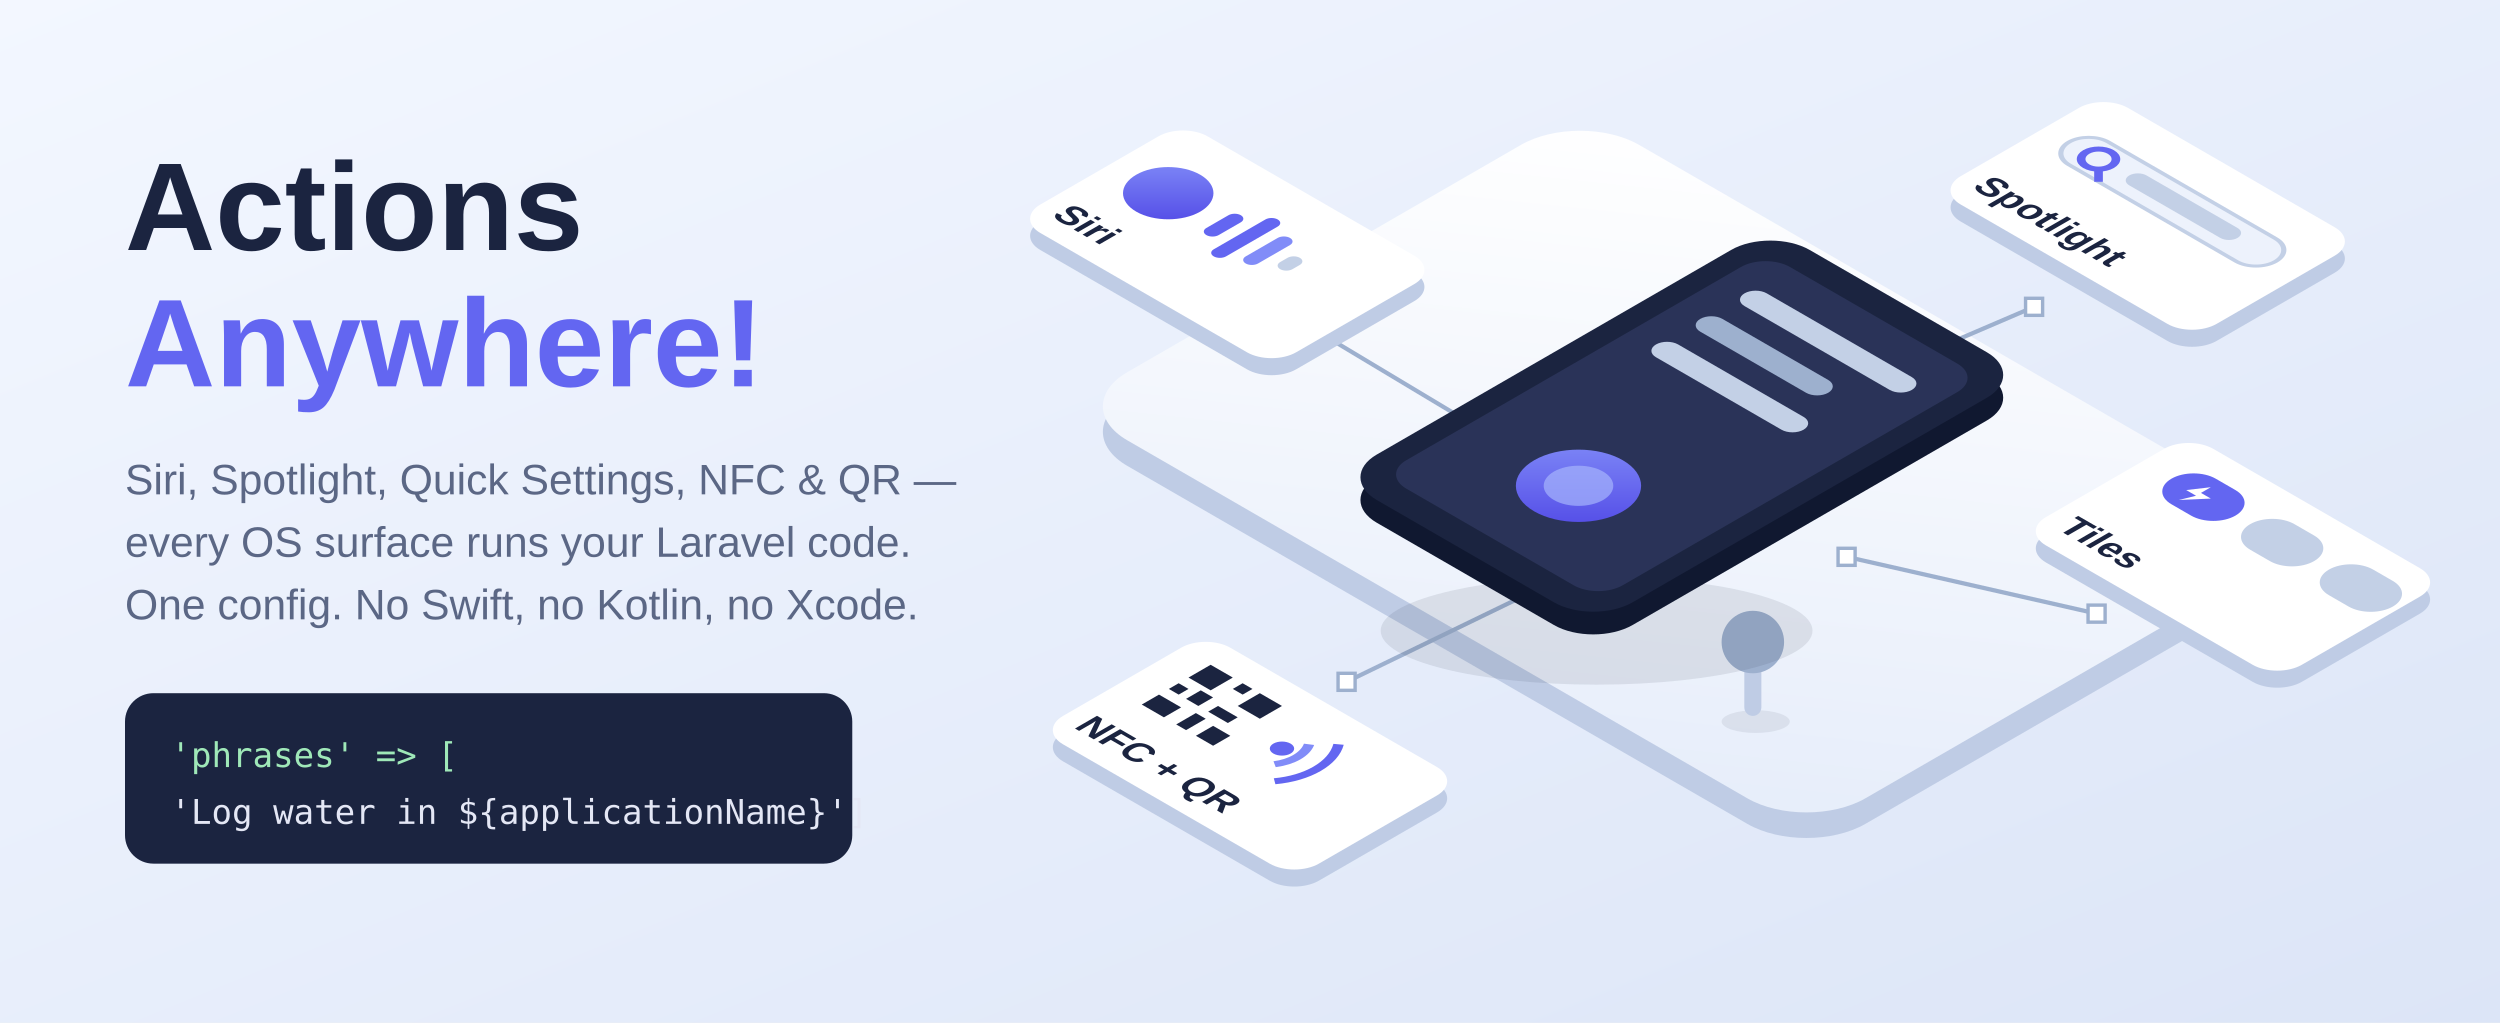
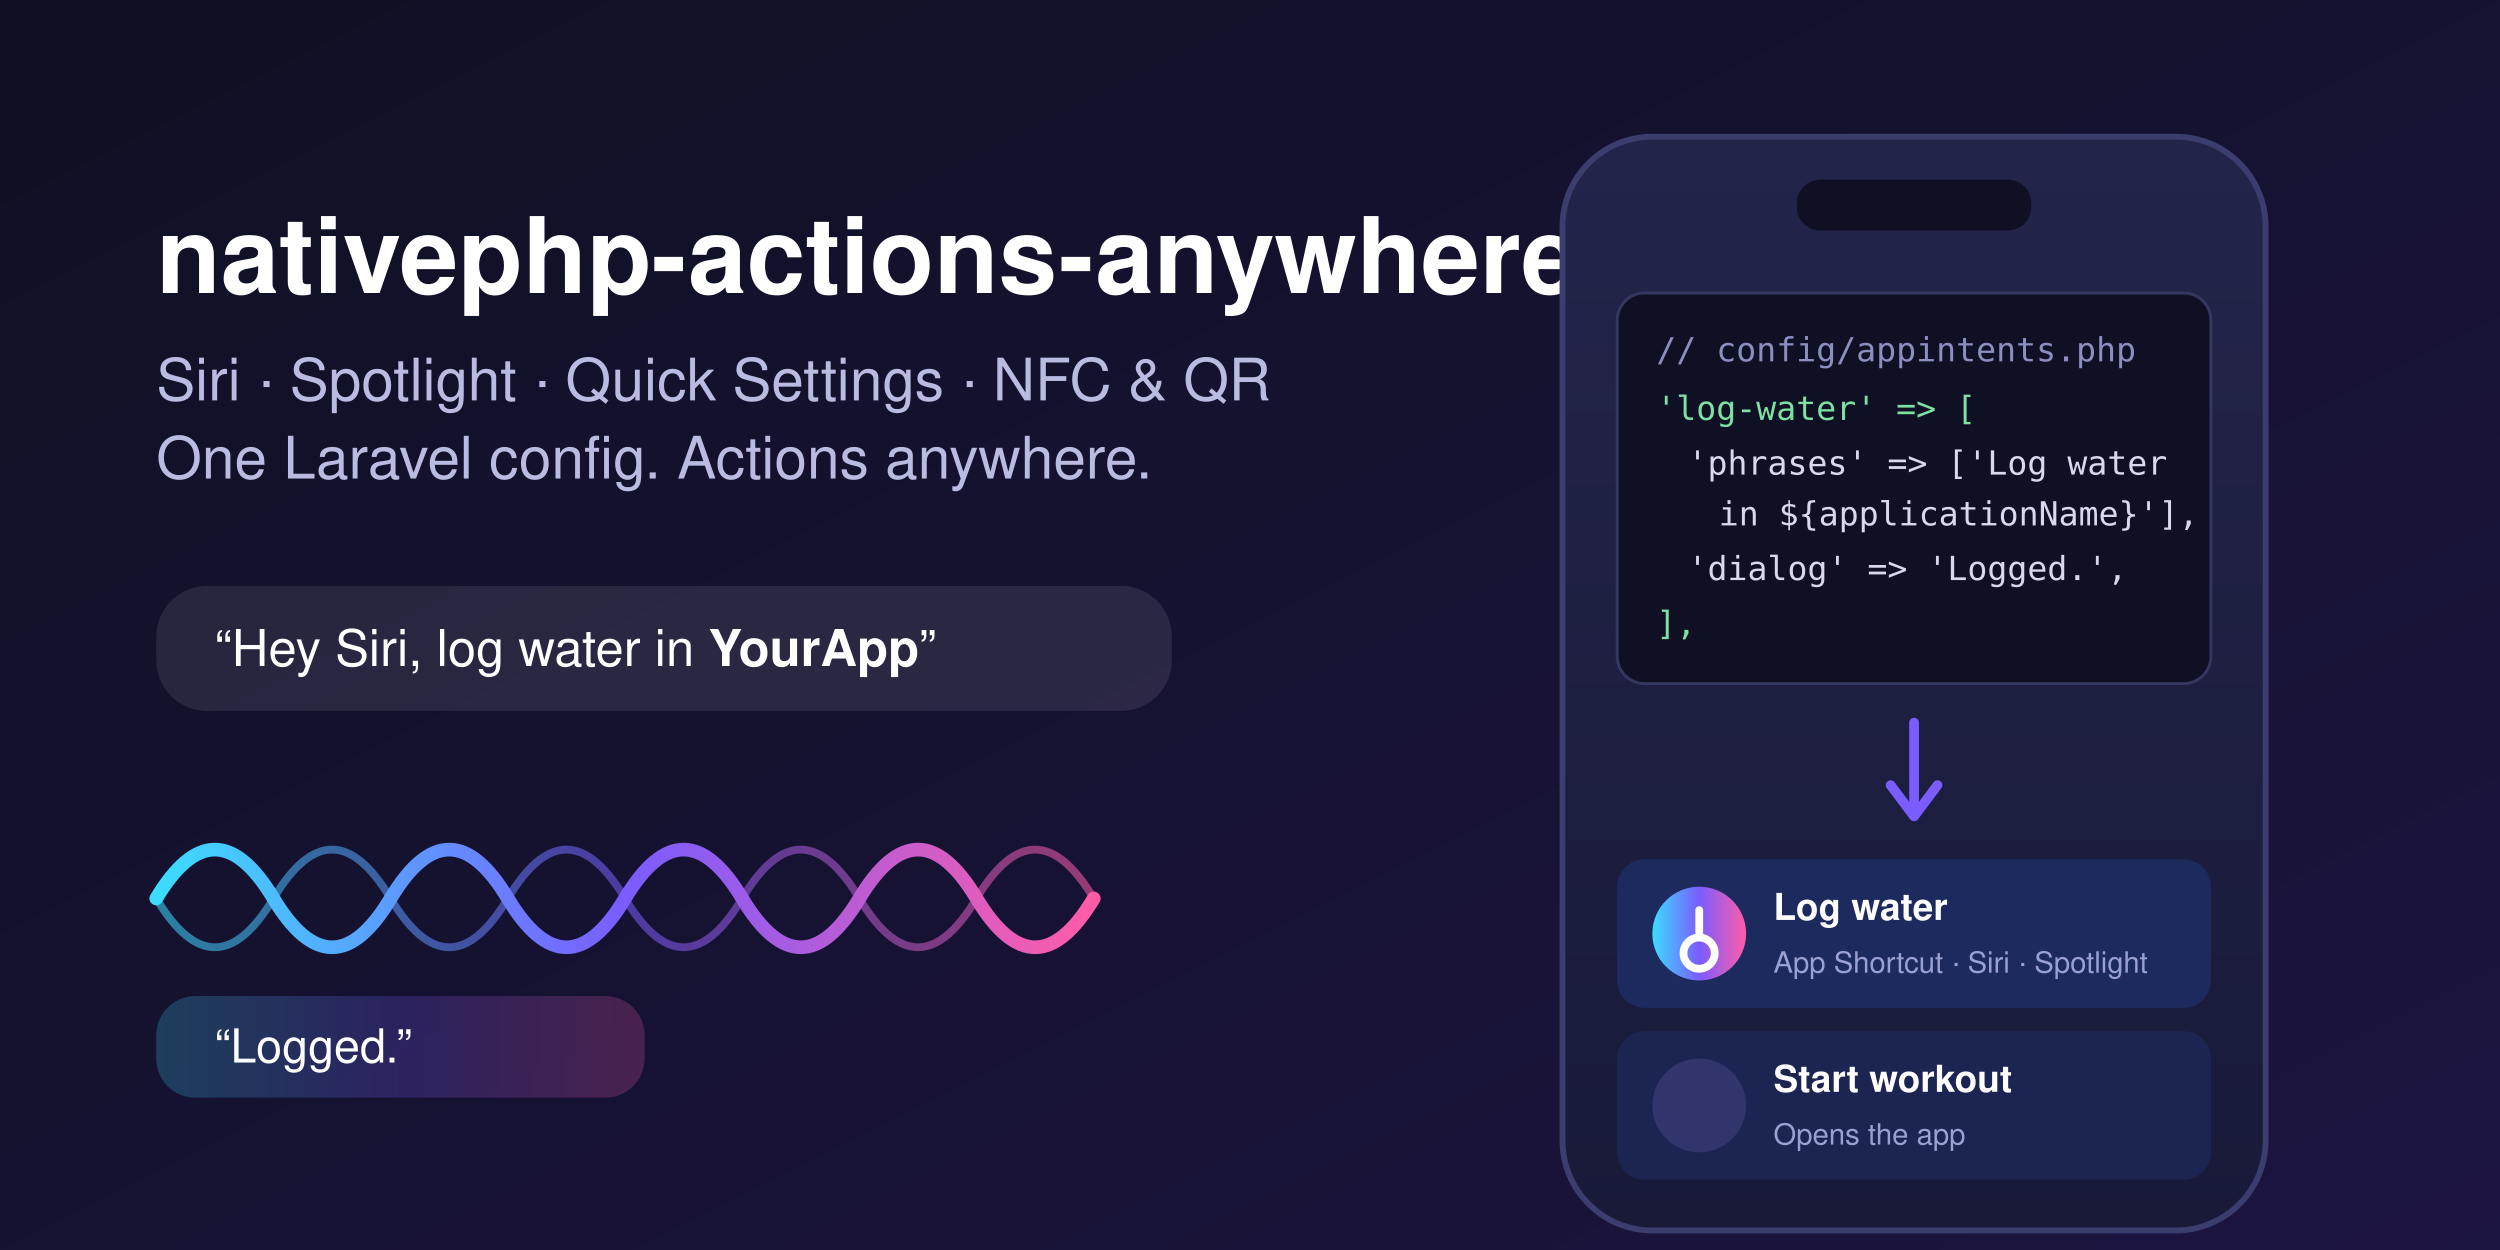
- <svg xmlns="http://www.w3.org/2000/svg" width="880" height="360" viewBox="0 0 880 360">
+ <svg xmlns="http://www.w3.org/2000/svg" width="1280" height="640" viewBox="0 0 1280 640">
  <defs>
    <linearGradient id="bg" x1="0" y1="0" x2="1" y2="1">
-       <stop offset="0" stop-color="#F3F7FF" />
-       <stop offset="1" stop-color="#DCE5F7" />
+       <stop offset="0" stop-color="#0f1023" />
+       <stop offset="1" stop-color="#1c1440" />
    </linearGradient>
-     <linearGradient id="slab" x1="0" y1="0" x2="1" y2="1">
-       <stop offset="0" stop-color="#FFFFFF" />
-       <stop offset="1" stop-color="#E6EDFA" />
+     <linearGradient id="siri" x1="0" y1="0" x2="1" y2="0">
+       <stop offset="0" stop-color="#3ddcff" />
+       <stop offset="0.5" stop-color="#7a5cff" />
+       <stop offset="1" stop-color="#ff5ca8" />
    </linearGradient>
-     <linearGradient id="orb" x1="0" y1="0" x2="1" y2="1">
-       <stop offset="0" stop-color="#818CF8" />
-       <stop offset="1" stop-color="#4F46E5" />
+     <linearGradient id="phone" x1="0" y1="0" x2="0" y2="1">
+       <stop offset="0" stop-color="#23244a" />
+       <stop offset="1" stop-color="#181a38" />
    </linearGradient>
  </defs>
-   <rect width="880" height="360" fill="url(#bg)" />
-   <text x="44" y="88" font-family="Segoe UI, Helvetica Neue, Arial, sans-serif" font-size="44" font-weight="700" fill="#1B2440">Actions</text>
-   <text x="44" y="136" font-family="Segoe UI, Helvetica Neue, Arial, sans-serif" font-size="44" font-weight="700" fill="#6366F1">Anywhere!</text>
-   <text x="44" y="174" font-family="Segoe UI, Helvetica Neue, Arial, sans-serif" font-size="15" fill="#5B6785">Siri, Spotlight, Quick Settings, NFC &amp; QR —</text>
-   <text x="44" y="196" font-family="Segoe UI, Helvetica Neue, Arial, sans-serif" font-size="15" fill="#5B6785">every OS surface runs your Laravel code.</text>
-   <text x="44" y="218" font-family="Segoe UI, Helvetica Neue, Arial, sans-serif" font-size="15" fill="#5B6785">One config. No Swift, no Kotlin, no Xcode.</text>
-   <rect x="44" y="244" width="256" height="60" rx="10" fill="#1B2440" />
-   <text x="60" y="270" font-family="Consolas, Menlo, monospace" font-size="12" fill="#9FE8B8">'phrases' =&gt; [</text>
-   <text x="60" y="290" font-family="Consolas, Menlo, monospace" font-size="12" fill="#E4E7F5">  'Log water in ${applicationName}']</text>
-   <g transform="translate(596,166)">
-     <g transform="translate(0,9)">
-       <g transform="matrix(0.866,0.5,-0.866,0.5,0,0)">
-         <rect x="-150" y="-104" width="300" height="208" rx="24" fill="#BFCCE5" />
-       </g>
+   <rect width="1280" height="640" fill="url(#bg)" />
+   <text x="80" y="150" font-family="Segoe UI, Helvetica, Arial, sans-serif" font-size="54" font-weight="700" fill="#ffffff">nativephp-actions-anywhere</text>
+   <text x="80" y="205" font-family="Segoe UI, Helvetica, Arial, sans-serif" font-size="30" fill="#b9bce0">Siri · Spotlight · Quick Settings · NFC &amp; QR</text>
+   <text x="80" y="245" font-family="Segoe UI, Helvetica, Arial, sans-serif" font-size="30" fill="#b9bce0">One Laravel config. Actions anywhere.</text>
+   <rect x="80" y="300" rx="26" ry="26" width="520" height="64" fill="#ffffff" opacity="0.09" />
+   <text x="110" y="341" font-family="Segoe UI, Helvetica, Arial, sans-serif" font-size="26" fill="#ffffff">“Hey Siri, log water in <tspan font-weight="700">YourApp</tspan>”</text>
+   <g transform="translate(80, 420)">
+     <path d="M0 40 Q 30 -10, 60 40 T 120 40 T 180 40 T 240 40 T 300 40 T 360 40 T 420 40 T 480 40" fill="none" stroke="url(#siri)" stroke-width="7" stroke-linecap="round" />
+     <path d="M0 40 Q 30 90, 60 40 T 120 40 T 180 40 T 240 40 T 300 40 T 360 40 T 420 40 T 480 40" fill="none" stroke="url(#siri)" stroke-width="4" stroke-linecap="round" opacity="0.55" />
+   </g>
+   <rect x="80" y="510" rx="20" ry="20" width="250" height="52" fill="url(#siri)" opacity="0.22" />
+   <text x="110" y="544" font-family="Segoe UI, Helvetica, Arial, sans-serif" font-size="24" fill="#ffffff">“Logged.”</text>
+   <g transform="translate(800, 70)">
+     <rect x="0" y="0" rx="46" ry="46" width="360" height="560" fill="url(#phone)" stroke="#3a3d6e" stroke-width="3" />
+     <rect x="120" y="22" rx="12" ry="12" width="120" height="26" fill="#0f1023" />
+     <rect x="28" y="80" rx="14" ry="14" width="304" height="200" fill="#0f1023" stroke="#34375f" stroke-width="1.5" />
+     <text x="48" y="115" font-family="Consolas, Menlo, monospace" font-size="17" fill="#8a8fc0">// config/appintents.php</text>
+     <text x="48" y="145" font-family="Consolas, Menlo, monospace" font-size="17" fill="#7ee0a3">'log-water' =&gt; [</text>
+     <text x="64" y="173" font-family="Consolas, Menlo, monospace" font-size="17" fill="#d8d9f0">'phrases' =&gt; ['Log water</text>
+     <text x="80" y="199" font-family="Consolas, Menlo, monospace" font-size="17" fill="#d8d9f0">in ${applicationName}'],</text>
+     <text x="64" y="227" font-family="Consolas, Menlo, monospace" font-size="17" fill="#d8d9f0">'dialog' =&gt; 'Logged.',</text>
+     <text x="48" y="255" font-family="Consolas, Menlo, monospace" font-size="17" fill="#7ee0a3">],</text>
+     <g transform="translate(180, 300)">
+       <path d="M0 0 L0 44" stroke="#7a5cff" stroke-width="5" stroke-linecap="round" />
+       <path d="M-12 32 L0 48 L12 32" fill="none" stroke="#7a5cff" stroke-width="5" stroke-linecap="round" stroke-linejoin="round" />
    </g>
-     <g transform="matrix(0.866,0.5,-0.866,0.5,0,0)">
-       <rect x="-150" y="-104" width="300" height="208" rx="24" fill="url(#slab)" />
-     </g>
-   </g>
-   <ellipse cx="618" cy="254" rx="12" ry="4" fill="#1B2440" opacity="0.08" />
-   <rect x="614" y="232" width="6" height="20" rx="3" fill="#BFCCE5" />
-   <circle cx="617" cy="226" r="11" fill="#9DB0CE" />
-   <g stroke="#9DB0CE" stroke-width="1.5" fill="none">
-     <path d="M536 160 L466 118" />
-     <path d="M646 138 L716 108" />
-     <path d="M650 196 L738 216" />
-     <path d="M540 208 L474 240" />
-   </g>
-   <g fill="#FFFFFF" stroke="#9DB0CE" stroke-width="1.2">
-     <rect x="533" y="157" width="6" height="6" />
-     <rect x="463" y="115" width="6" height="6" />
-     <rect x="643" y="135" width="6" height="6" />
-     <rect x="713" y="105" width="6" height="6" />
-     <rect x="647" y="193" width="6" height="6" />
-     <rect x="735" y="213" width="6" height="6" />
-     <rect x="537" y="205" width="6" height="6" />
-     <rect x="471" y="237" width="6" height="6" />
-   </g>
-   <ellipse cx="562" cy="222" rx="76" ry="19" fill="#1B2440" opacity="0.10" />
-   <g transform="translate(592,150)">
-     <g transform="translate(0,8)">
-       <g transform="matrix(0.866,0.5,-0.866,0.5,0,0)">
-         <rect x="-52" y="-88" width="104" height="176" rx="16" fill="#101830" />
-       </g>
-     </g>
-     <g transform="matrix(0.866,0.5,-0.866,0.5,0,0)">
-       <rect x="-52" y="-88" width="104" height="176" rx="16" fill="#1B2440" />
-       <rect x="-44" y="-78" width="88" height="156" rx="10" fill="#2A3358" />
-       <rect x="-34" y="-64" width="68" height="9" rx="4.5" fill="#C3D0E6" />
-       <rect x="-34" y="-46" width="52" height="9" rx="4.5" fill="#9DB0CE" />
-       <rect x="-34" y="-28" width="60" height="9" rx="4.5" fill="#C3D0E6" />
-       <circle cx="0" cy="42" r="18" fill="url(#orb)" />
-       <circle cx="0" cy="42" r="10" fill="#A5B4FC" opacity="0.7" />
-     </g>
-   </g>
-   <g transform="translate(432,86)">
-     <g transform="translate(0,6)">
-       <g transform="matrix(0.866,0.5,-0.866,0.5,0,0)">
-         <rect x="-52" y="-34" width="104" height="68" rx="10" fill="#BFCCE5" />
-       </g>
-     </g>
-     <g transform="matrix(0.866,0.5,-0.866,0.5,0,0)">
-       <rect x="-52" y="-34" width="104" height="68" rx="10" fill="#FFFFFF" />
-       <circle cx="-30" cy="-6" r="13" fill="url(#orb)" />
-       <rect x="-10" y="-13" width="5" height="14" rx="2.5" fill="#6366F1" />
-       <rect x="-1" y="-19" width="5" height="26" rx="2.5" fill="#6366F1" />
-       <rect x="8" y="-15" width="5" height="18" rx="2.5" fill="#818CF8" />
-       <rect x="17" y="-10" width="5" height="8" rx="2.5" fill="#C3D0E6" />
-       <text x="-46" y="26" font-family="Segoe UI, Helvetica Neue, Arial, sans-serif" font-size="13" font-weight="700" fill="#1B2440">Siri</text>
-     </g>
-   </g>
-   <g transform="translate(756,76)">
-     <g transform="translate(0,6)">
-       <g transform="matrix(0.866,0.5,-0.866,0.5,0,0)">
-         <rect x="-52" y="-34" width="104" height="68" rx="10" fill="#BFCCE5" />
-       </g>
-     </g>
-     <g transform="matrix(0.866,0.5,-0.866,0.5,0,0)">
-       <rect x="-52" y="-34" width="104" height="68" rx="10" fill="#FFFFFF" />
-       <rect x="-42" y="-18" width="84" height="16" rx="8" fill="#EDF2FC" stroke="#C3D0E6" stroke-width="1.5" />
-       <circle cx="-30" cy="-10" r="5" fill="none" stroke="#6366F1" stroke-width="2.5" />
-       <path d="M-26 -6 L-22 -2" stroke="#6366F1" stroke-width="2.5" />
-       <rect x="-18" y="-14" width="44" height="7" rx="3.5" fill="#C3D0E6" />
-       <text x="-46" y="26" font-family="Segoe UI, Helvetica Neue, Arial, sans-serif" font-size="13" font-weight="700" fill="#1B2440">Spotlight</text>
-     </g>
-   </g>
-   <g transform="translate(786,196)">
-     <g transform="translate(0,6)">
-       <g transform="matrix(0.866,0.5,-0.866,0.5,0,0)">
-         <rect x="-52" y="-34" width="104" height="68" rx="10" fill="#BFCCE5" />
-       </g>
-     </g>
-     <g transform="matrix(0.866,0.5,-0.866,0.5,0,0)">
-       <rect x="-52" y="-34" width="104" height="68" rx="10" fill="#FFFFFF" />
-       <rect x="-40" y="-24" width="26" height="18" rx="9" fill="#6366F1" />
-       <path d="M-29 -20 L-33 -14 L-29 -14 L-31 -9 L-25 -16 L-29 -16 Z" fill="#FFFFFF" />
-       <rect x="-8" y="-24" width="26" height="18" rx="9" fill="#C3D0E6" />
-       <rect x="24" y="-24" width="26" height="18" rx="9" fill="#C3D0E6" />
-       <text x="-46" y="26" font-family="Segoe UI, Helvetica Neue, Arial, sans-serif" font-size="13" font-weight="700" fill="#1B2440">Tiles</text>
-     </g>
-   </g>
-   <g transform="translate(440,266)">
-     <g transform="translate(0,6)">
-       <g transform="matrix(0.866,0.5,-0.866,0.5,0,0)">
-         <rect x="-52" y="-34" width="104" height="68" rx="10" fill="#BFCCE5" />
-       </g>
-     </g>
-     <g transform="matrix(0.866,0.5,-0.866,0.5,0,0)">
-       <rect x="-52" y="-34" width="104" height="68" rx="10" fill="#FFFFFF" />
-       <g fill="#1B2440">
-         <rect x="-40" y="-24" width="9" height="9" />
-         <rect x="-27" y="-24" width="4" height="4" />
-         <rect x="-20" y="-24" width="9" height="9" />
-         <rect x="-40" y="-11" width="4" height="4" />
-         <rect x="-33" y="-13" width="5" height="6" />
-         <rect x="-24" y="-11" width="8" height="4" />
-         <rect x="-40" y="-3" width="9" height="7" />
-         <rect x="-26" y="-4" width="4" height="8" />
-         <rect x="-18" y="-3" width="7" height="7" />
-       </g>
-       <path d="M14 -22 A 22 22 0 0 1 14 4" fill="none" stroke="#6366F1" stroke-width="3" />
-       <path d="M8 -16 A 13 13 0 0 1 8 -2" fill="none" stroke="#818CF8" stroke-width="3" />
-       <circle cx="4" cy="-9" r="3.5" fill="#6366F1" />
-       <text x="-46" y="26" font-family="Segoe UI, Helvetica Neue, Arial, sans-serif" font-size="13" font-weight="700" fill="#1B2440">NFC + QR</text>
-     </g>
+     <rect x="28" y="370" rx="14" ry="14" width="304" height="76" fill="#1d2a5e" />
+     <circle cx="70" cy="408" r="24" fill="url(#siri)" />
+     <path d="M70 396 v14 m0 0 a8 8 0 1 1 -0.1 0" stroke="#ffffff" stroke-width="4" fill="none" stroke-linecap="round" />
+     <text x="108" y="401" font-family="Segoe UI, Helvetica, Arial, sans-serif" font-size="19" font-weight="600" fill="#ffffff">Log water</text>
+     <text x="108" y="428" font-family="Segoe UI, Helvetica, Arial, sans-serif" font-size="15" fill="#9aa0d0">App Shortcut · Siri · Spotlight</text>
+     <rect x="28" y="458" rx="14" ry="14" width="304" height="76" fill="#1d2a5e" opacity="0.65" />
+     <circle cx="70" cy="496" r="24" fill="#31356b" />
+     <text x="108" y="489" font-family="Segoe UI, Helvetica, Arial, sans-serif" font-size="19" font-weight="600" fill="#ffffff">Start workout</text>
+     <text x="108" y="516" font-family="Segoe UI, Helvetica, Arial, sans-serif" font-size="15" fill="#9aa0d0">Opens the app</text>
  </g>
</svg>
